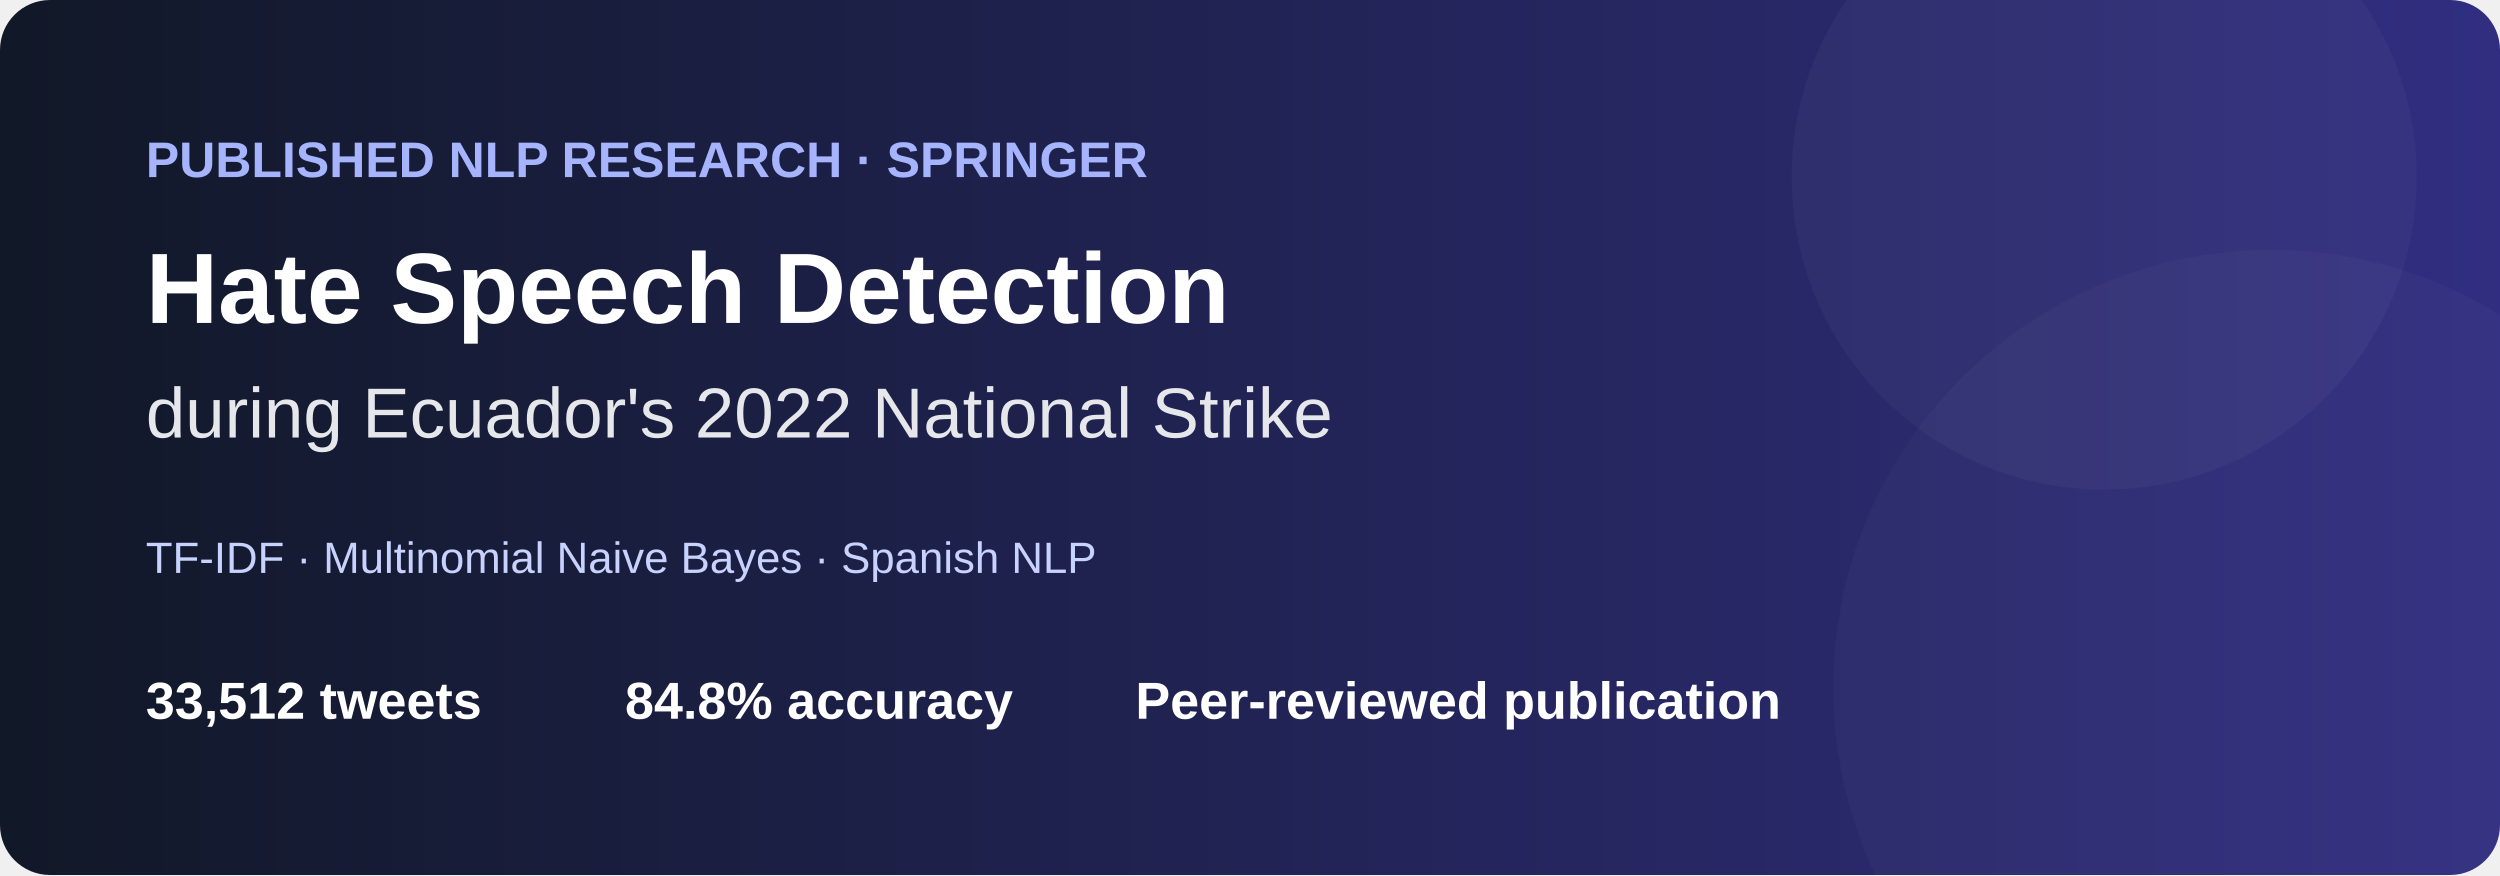
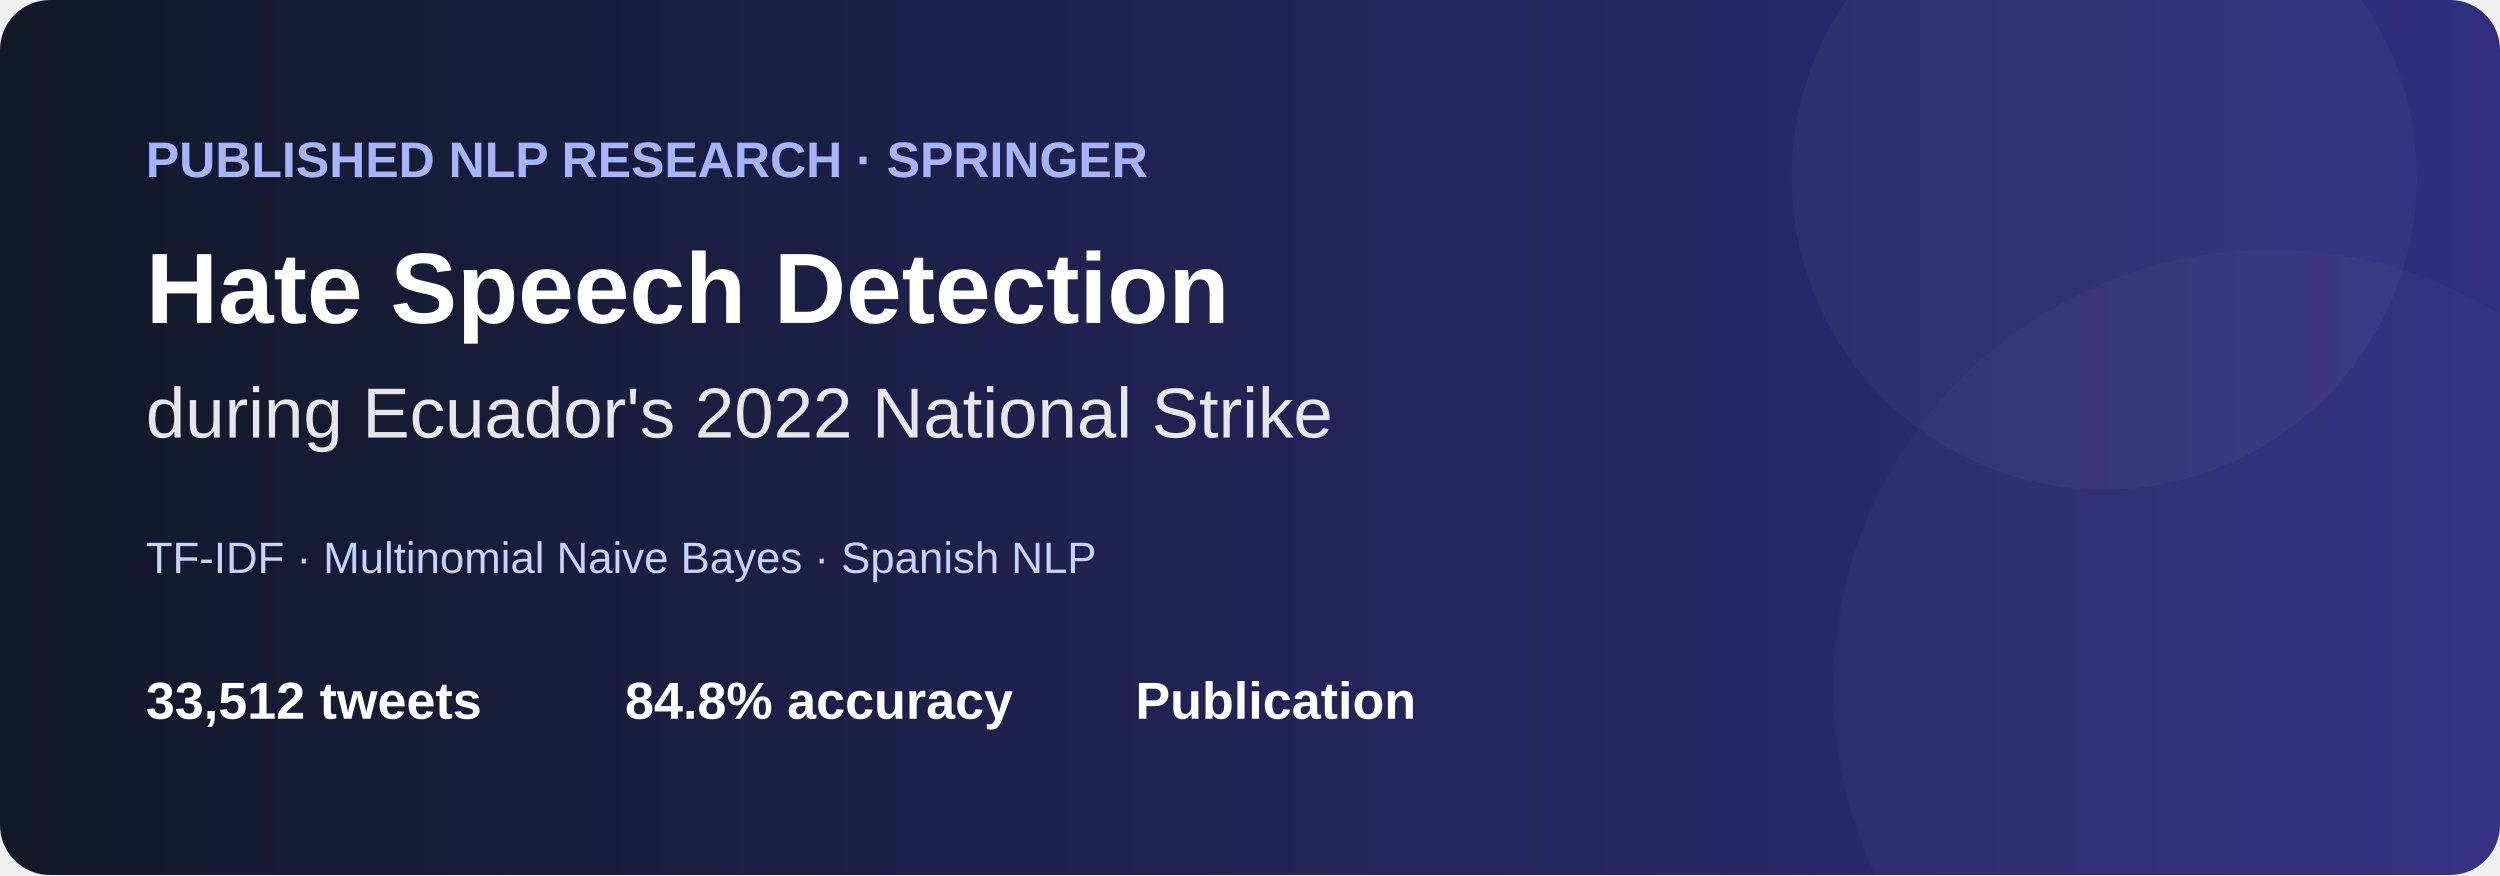
<svg xmlns="http://www.w3.org/2000/svg" width="1200" height="420" viewBox="0 0 1200 420">
  <defs>
    <linearGradient id="g" x1="0" x2="1">
      <stop offset="0%" stop-color="#111827" />
      <stop offset="100%" stop-color="#312e81" />
    </linearGradient>
  </defs>
  <rect width="1200" height="420" rx="24" fill="url(#g)" />
  <circle cx="1010" cy="85" r="150" fill="#ffffff" opacity=".035" />
  <circle cx="1090" cy="330" r="210" fill="#ffffff" opacity=".025" />
  <text x="70" y="85" font-family="Arial, sans-serif" font-size="24" fill="#a5b4fc" font-weight="700">PUBLISHED NLP RESEARCH · SPRINGER</text>
  <text x="70" y="155" font-family="Arial, sans-serif" font-size="48" fill="white" font-weight="700">Hate Speech Detection</text>
  <text x="70" y="210" font-family="Arial, sans-serif" font-size="34" fill="#e5e7eb">during Ecuador's 2022 National Strike</text>
  <text x="70" y="275" font-family="Arial, sans-serif" font-size="21" fill="#c7d2fe">TF-IDF · Multinomial Naive Bayes · Spanish NLP</text>
  <text x="70" y="345" font-family="Arial, sans-serif" font-size="25" fill="white" font-weight="700">33,512 tweets</text>
  <text x="300" y="345" font-family="Arial, sans-serif" font-size="25" fill="white" font-weight="700">84.8% accuracy</text>
-   <text x="545" y="345" font-family="Arial, sans-serif" font-size="25" fill="white" font-weight="700">Peer-reviewed publication</text>
+   <text x="545" y="345" font-family="Arial, sans-serif" font-size="25" fill="white" font-weight="700">Publication</text>
</svg>
